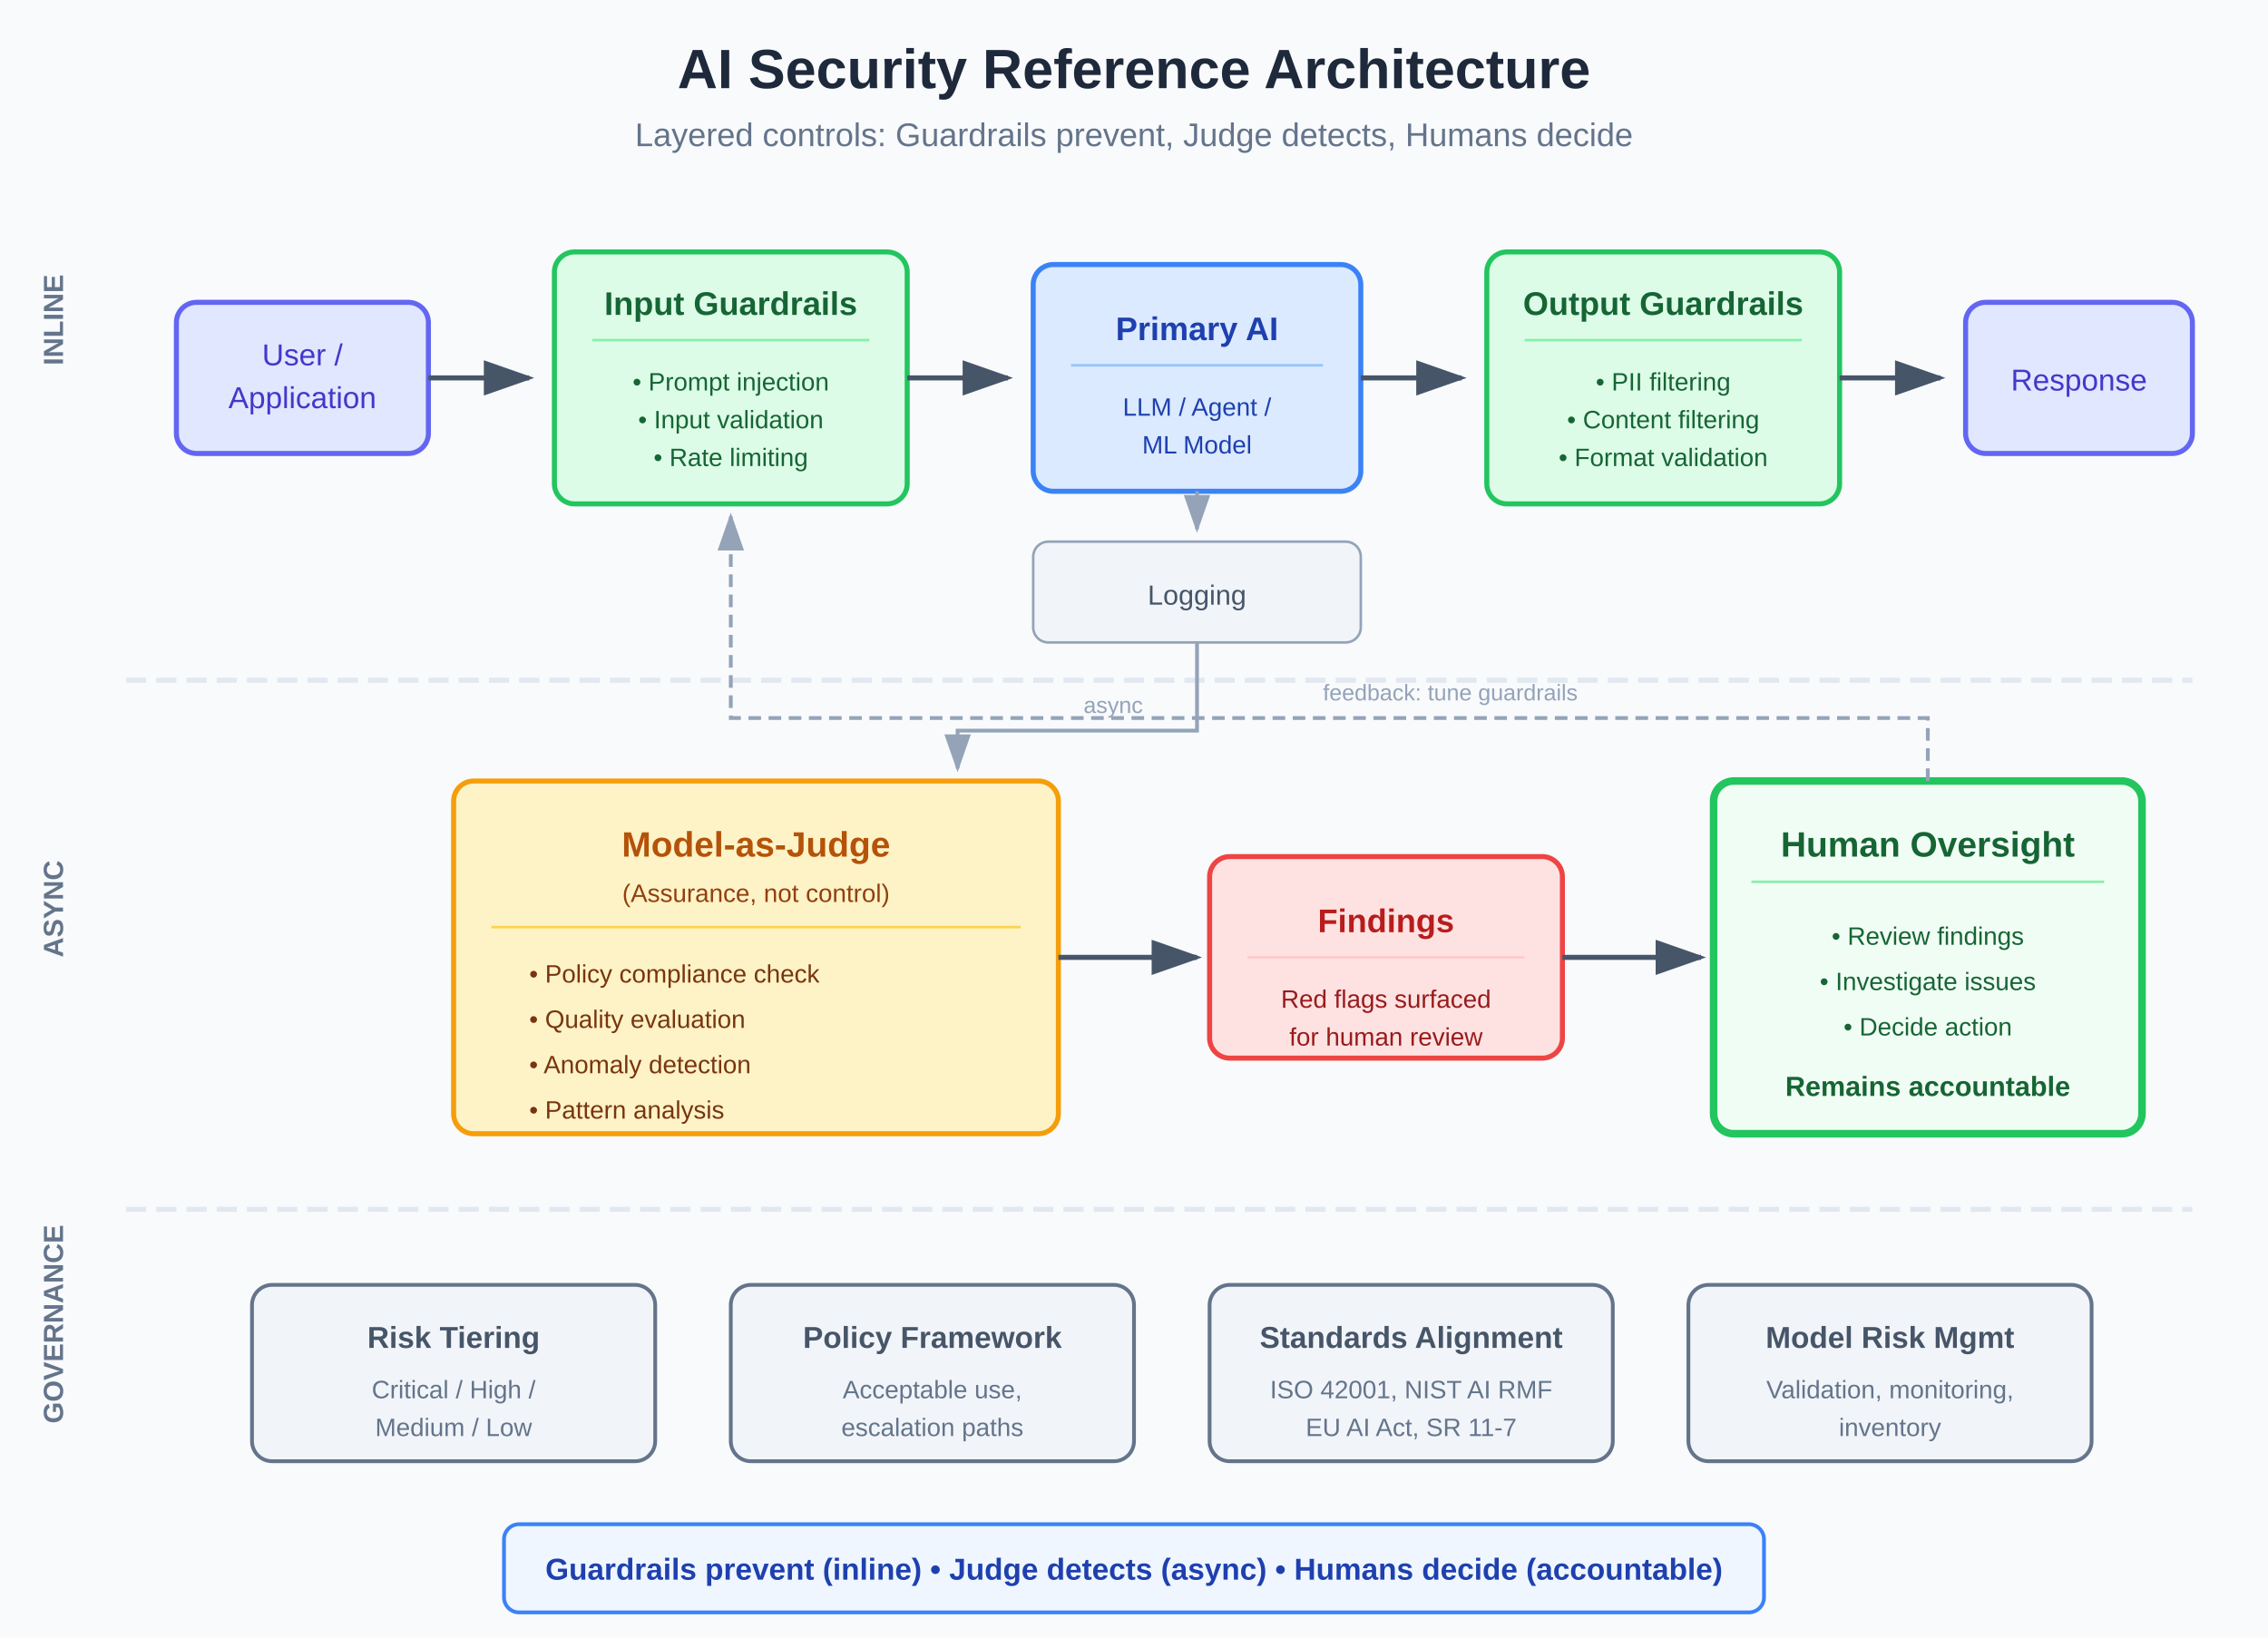
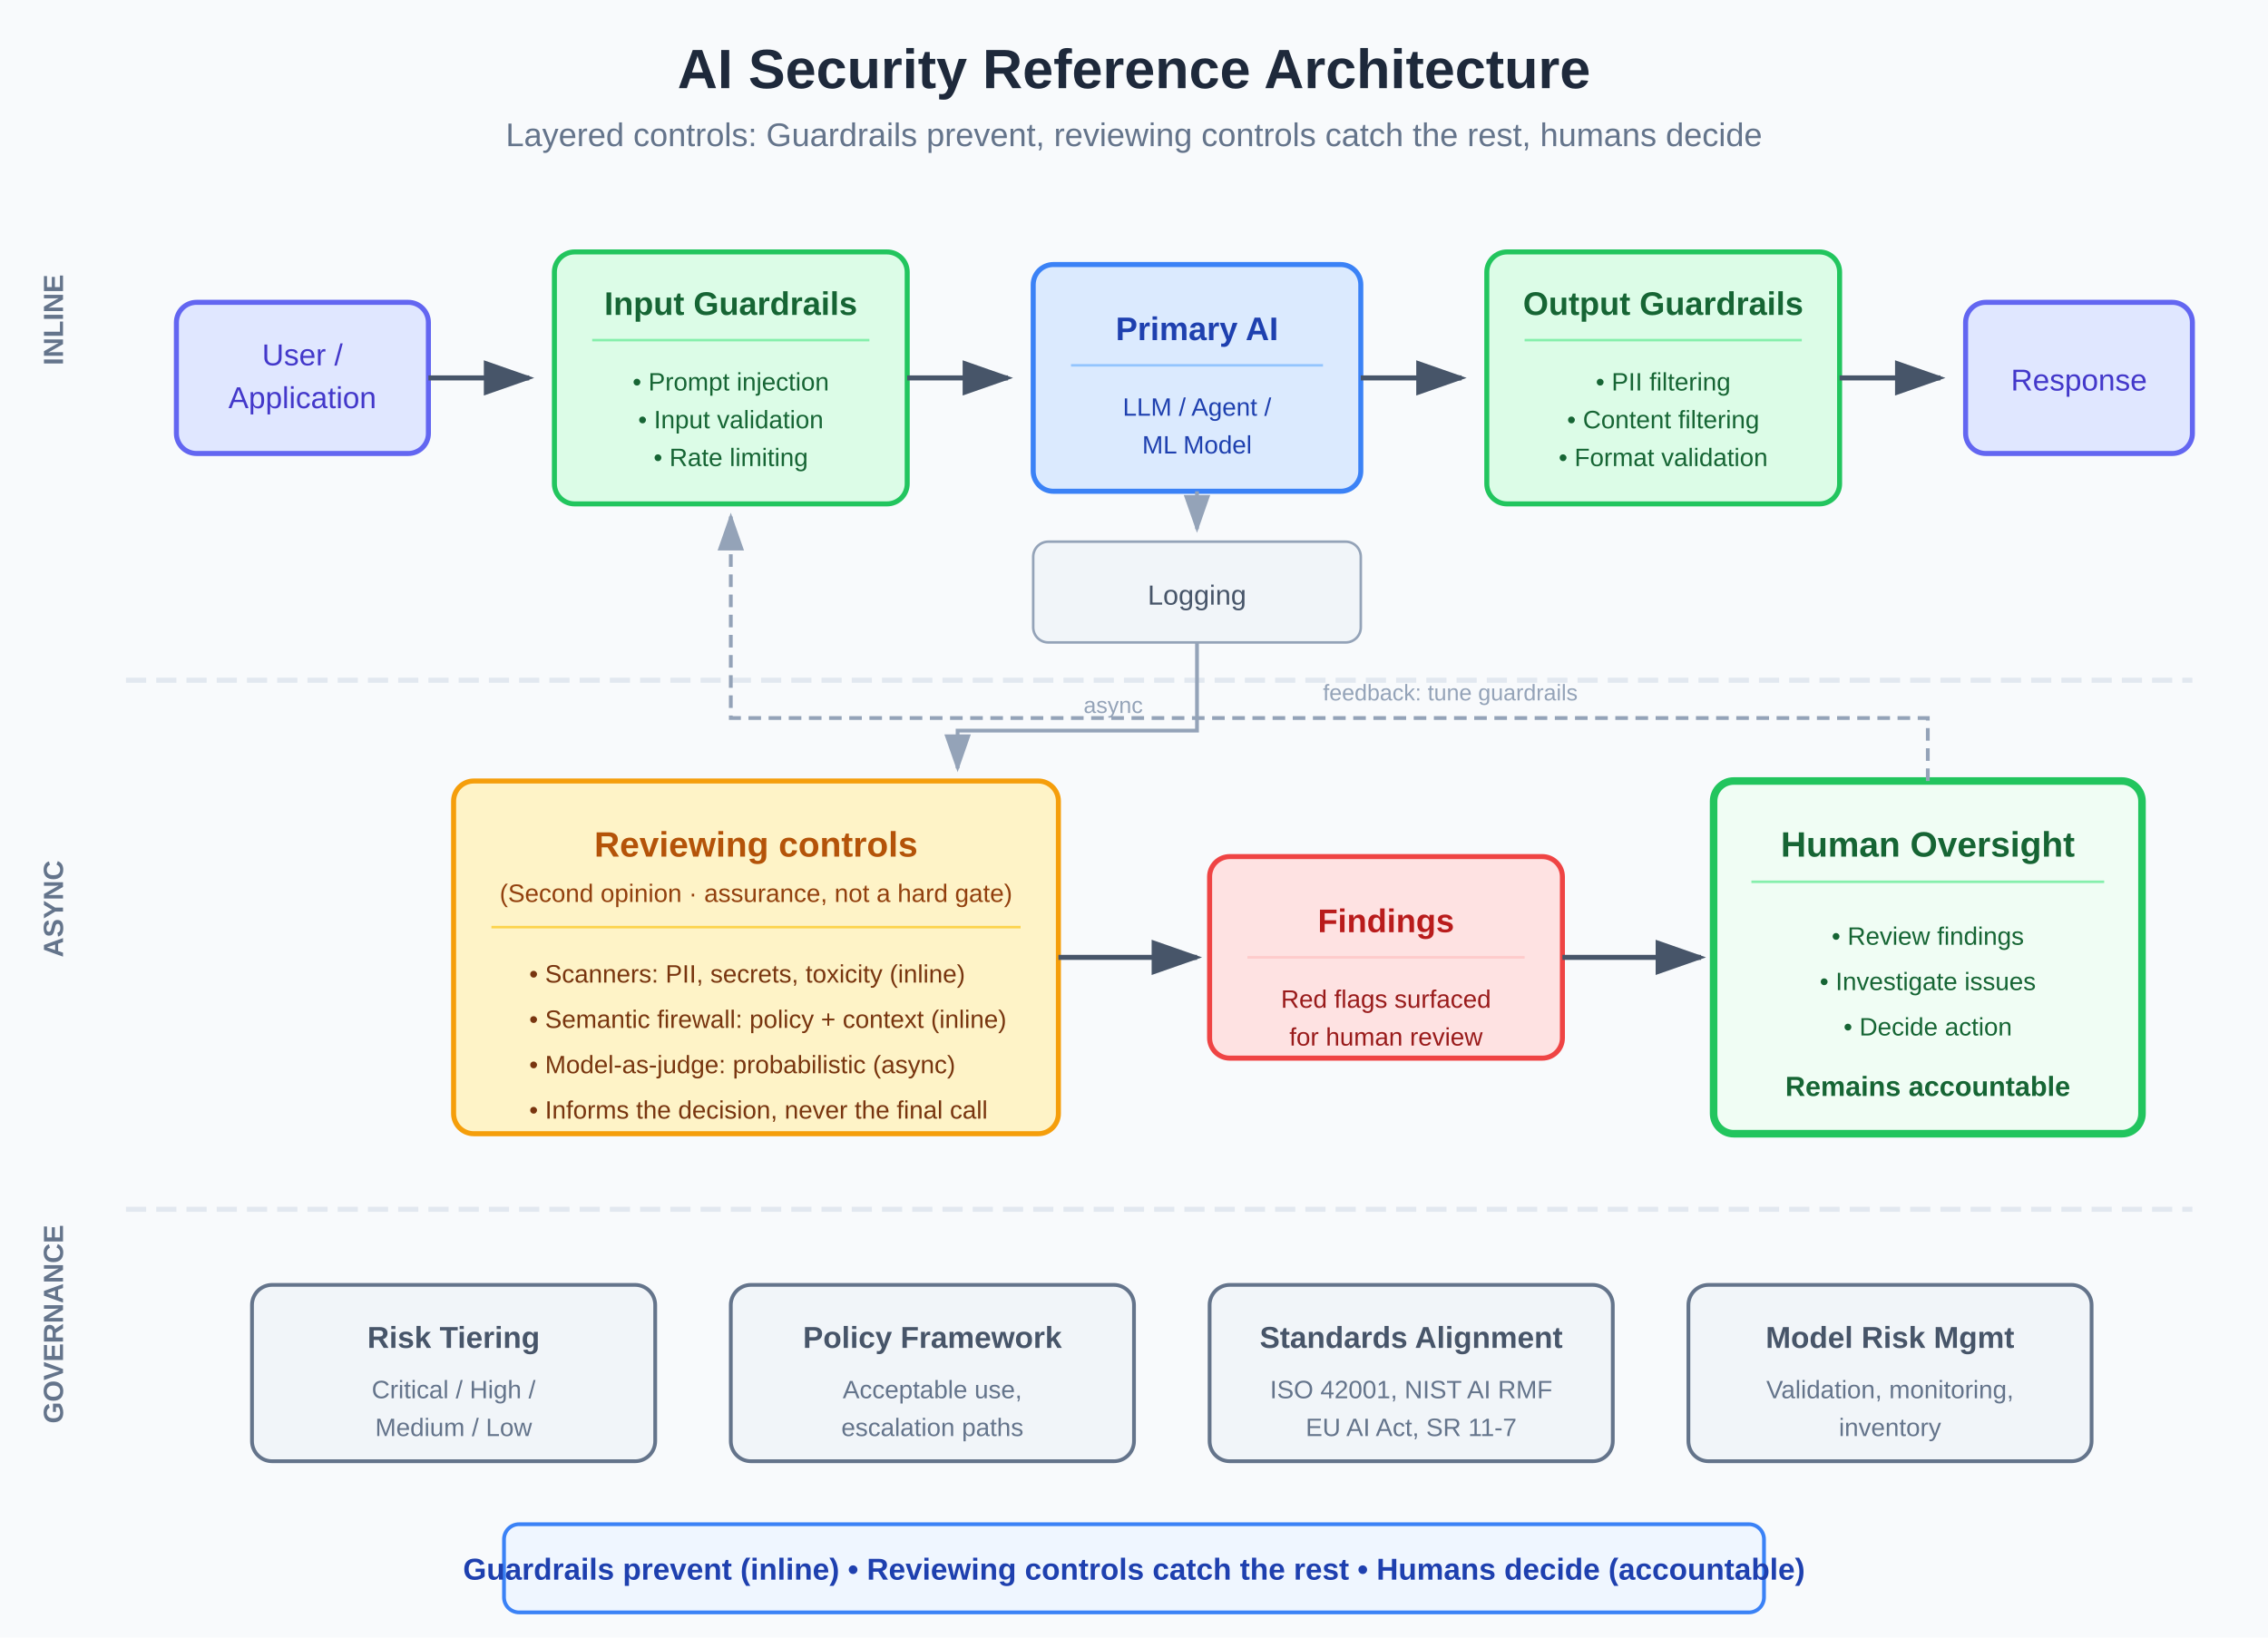
<svg xmlns="http://www.w3.org/2000/svg" width="900" height="650" viewBox="0 0 900 650">
  <defs>
    <marker id="arrow" markerWidth="10" markerHeight="7" refX="9" refY="3.5" orient="auto">
      <polygon points="0 0, 10 3.5, 0 7" fill="#475569" />
    </marker>
    <marker id="arrow-light" markerWidth="10" markerHeight="7" refX="9" refY="3.5" orient="auto">
      <polygon points="0 0, 10 3.5, 0 7" fill="#94a3b8" />
    </marker>
  </defs>
  <rect width="900" height="650" fill="#f8fafc" />
  <text x="450" y="35" font-family="Arial, sans-serif" font-size="22" font-weight="bold" fill="#1e293b" text-anchor="middle">AI Security Reference Architecture</text>
-   <text x="450" y="58" font-family="Arial, sans-serif" font-size="13" fill="#64748b" text-anchor="middle">Layered controls: Guardrails prevent, Judge detects, Humans decide</text>
+   <text x="450" y="58" font-family="Arial, sans-serif" font-size="13" fill="#64748b" text-anchor="middle">Layered controls: Guardrails prevent, reviewing controls catch the rest, humans decide</text>
  <text x="25" y="145" font-family="Arial, sans-serif" font-size="11" font-weight="bold" fill="#64748b" transform="rotate(-90, 25, 145)">INLINE</text>
  <text x="25" y="380" font-family="Arial, sans-serif" font-size="11" font-weight="bold" fill="#64748b" transform="rotate(-90, 25, 380)">ASYNC</text>
  <text x="25" y="565" font-family="Arial, sans-serif" font-size="11" font-weight="bold" fill="#64748b" transform="rotate(-90, 25, 565)">GOVERNANCE</text>
  <line x1="50" y1="270" x2="870" y2="270" stroke="#e2e8f0" stroke-width="2" stroke-dasharray="8,4" />
  <line x1="50" y1="480" x2="870" y2="480" stroke="#e2e8f0" stroke-width="2" stroke-dasharray="8,4" />
  <rect x="70" y="120" width="100" height="60" rx="8" fill="#e0e7ff" stroke="#6366f1" stroke-width="2" />
  <text x="120" y="145" font-family="Arial, sans-serif" font-size="12" fill="#4338ca" text-anchor="middle">User /</text>
  <text x="120" y="162" font-family="Arial, sans-serif" font-size="12" fill="#4338ca" text-anchor="middle">Application</text>
  <line x1="170" y1="150" x2="210" y2="150" stroke="#475569" stroke-width="2" marker-end="url(#arrow)" />
  <rect x="220" y="100" width="140" height="100" rx="8" fill="#dcfce7" stroke="#22c55e" stroke-width="2" />
  <text x="290" y="125" font-family="Arial, sans-serif" font-size="13" font-weight="bold" fill="#166534" text-anchor="middle">Input Guardrails</text>
  <line x1="235" y1="135" x2="345" y2="135" stroke="#86efac" stroke-width="1" />
  <text x="290" y="155" font-family="Arial, sans-serif" font-size="10" fill="#166534" text-anchor="middle">• Prompt injection</text>
  <text x="290" y="170" font-family="Arial, sans-serif" font-size="10" fill="#166534" text-anchor="middle">• Input validation</text>
  <text x="290" y="185" font-family="Arial, sans-serif" font-size="10" fill="#166534" text-anchor="middle">• Rate limiting</text>
  <line x1="360" y1="150" x2="400" y2="150" stroke="#475569" stroke-width="2" marker-end="url(#arrow)" />
  <rect x="410" y="105" width="130" height="90" rx="8" fill="#dbeafe" stroke="#3b82f6" stroke-width="2" />
  <text x="475" y="135" font-family="Arial, sans-serif" font-size="13" font-weight="bold" fill="#1e40af" text-anchor="middle">Primary AI</text>
  <line x1="425" y1="145" x2="525" y2="145" stroke="#93c5fd" stroke-width="1" />
  <text x="475" y="165" font-family="Arial, sans-serif" font-size="10" fill="#1e40af" text-anchor="middle">LLM / Agent /</text>
  <text x="475" y="180" font-family="Arial, sans-serif" font-size="10" fill="#1e40af" text-anchor="middle">ML Model</text>
  <line x1="540" y1="150" x2="580" y2="150" stroke="#475569" stroke-width="2" marker-end="url(#arrow)" />
  <rect x="590" y="100" width="140" height="100" rx="8" fill="#dcfce7" stroke="#22c55e" stroke-width="2" />
  <text x="660" y="125" font-family="Arial, sans-serif" font-size="13" font-weight="bold" fill="#166534" text-anchor="middle">Output Guardrails</text>
  <line x1="605" y1="135" x2="715" y2="135" stroke="#86efac" stroke-width="1" />
  <text x="660" y="155" font-family="Arial, sans-serif" font-size="10" fill="#166534" text-anchor="middle">• PII filtering</text>
  <text x="660" y="170" font-family="Arial, sans-serif" font-size="10" fill="#166534" text-anchor="middle">• Content filtering</text>
  <text x="660" y="185" font-family="Arial, sans-serif" font-size="10" fill="#166534" text-anchor="middle">• Format validation</text>
  <line x1="730" y1="150" x2="770" y2="150" stroke="#475569" stroke-width="2" marker-end="url(#arrow)" />
  <rect x="780" y="120" width="90" height="60" rx="8" fill="#e0e7ff" stroke="#6366f1" stroke-width="2" />
  <text x="825" y="155" font-family="Arial, sans-serif" font-size="12" fill="#4338ca" text-anchor="middle">Response</text>
  <rect x="410" y="215" width="130" height="40" rx="6" fill="#f1f5f9" stroke="#94a3b8" stroke-width="1" />
  <text x="475" y="240" font-family="Arial, sans-serif" font-size="11" fill="#475569" text-anchor="middle">Logging</text>
  <line x1="475" y1="195" x2="475" y2="210" stroke="#94a3b8" stroke-width="1.5" marker-end="url(#arrow-light)" />
  <rect x="180" y="310" width="240" height="140" rx="8" fill="#fef3c7" stroke="#f59e0b" stroke-width="2" />
-   <text x="300" y="340" font-family="Arial, sans-serif" font-size="14" font-weight="bold" fill="#b45309" text-anchor="middle">Model-as-Judge</text>
-   <text x="300" y="358" font-family="Arial, sans-serif" font-size="10" fill="#92400e" text-anchor="middle">(Assurance, not control)</text>
+   <text x="300" y="340" font-family="Arial, sans-serif" font-size="14" font-weight="bold" fill="#b45309" text-anchor="middle">Reviewing controls</text>
+   <text x="300" y="358" font-family="Arial, sans-serif" font-size="10" fill="#92400e" text-anchor="middle">(Second opinion · assurance, not a hard gate)</text>
  <line x1="195" y1="368" x2="405" y2="368" stroke="#fcd34d" stroke-width="1" />
-   <text x="210" y="390" font-family="Arial, sans-serif" font-size="10" fill="#78350f">• Policy compliance check</text>
-   <text x="210" y="408" font-family="Arial, sans-serif" font-size="10" fill="#78350f">• Quality evaluation</text>
-   <text x="210" y="426" font-family="Arial, sans-serif" font-size="10" fill="#78350f">• Anomaly detection</text>
-   <text x="210" y="444" font-family="Arial, sans-serif" font-size="10" fill="#78350f">• Pattern analysis</text>
+   <text x="210" y="390" font-family="Arial, sans-serif" font-size="10" fill="#78350f">• Scanners: PII, secrets, toxicity (inline)</text>
+   <text x="210" y="408" font-family="Arial, sans-serif" font-size="10" fill="#78350f">• Semantic firewall: policy + context (inline)</text>
+   <text x="210" y="426" font-family="Arial, sans-serif" font-size="10" fill="#78350f">• Model-as-judge: probabilistic (async)</text>
+   <text x="210" y="444" font-family="Arial, sans-serif" font-size="10" fill="#78350f">• Informs the decision, never the final call</text>
  <path d="M 475 255 L 475 290 L 380 290 L 380 305" stroke="#94a3b8" stroke-width="1.5" fill="none" marker-end="url(#arrow-light)" />
  <text x="430" y="283" font-family="Arial, sans-serif" font-size="9" fill="#94a3b8">async</text>
  <rect x="480" y="340" width="140" height="80" rx="8" fill="#fee2e2" stroke="#ef4444" stroke-width="2" />
  <text x="550" y="370" font-family="Arial, sans-serif" font-size="13" font-weight="bold" fill="#b91c1c" text-anchor="middle">Findings</text>
  <line x1="495" y1="380" x2="605" y2="380" stroke="#fecaca" stroke-width="1" />
  <text x="550" y="400" font-family="Arial, sans-serif" font-size="10" fill="#991b1b" text-anchor="middle">Red flags surfaced</text>
  <text x="550" y="415" font-family="Arial, sans-serif" font-size="10" fill="#991b1b" text-anchor="middle">for human review</text>
  <line x1="420" y1="380" x2="475" y2="380" stroke="#475569" stroke-width="2" marker-end="url(#arrow)" />
  <rect x="680" y="310" width="170" height="140" rx="8" fill="#f0fdf4" stroke="#22c55e" stroke-width="3" />
  <text x="765" y="340" font-family="Arial, sans-serif" font-size="14" font-weight="bold" fill="#166534" text-anchor="middle">Human Oversight</text>
  <line x1="695" y1="350" x2="835" y2="350" stroke="#86efac" stroke-width="1" />
  <text x="765" y="375" font-family="Arial, sans-serif" font-size="10" fill="#166534" text-anchor="middle">• Review findings</text>
  <text x="765" y="393" font-family="Arial, sans-serif" font-size="10" fill="#166534" text-anchor="middle">• Investigate issues</text>
  <text x="765" y="411" font-family="Arial, sans-serif" font-size="10" fill="#166534" text-anchor="middle">• Decide action</text>
  <text x="765" y="435" font-family="Arial, sans-serif" font-size="11" fill="#166534" text-anchor="middle" font-weight="bold">Remains accountable</text>
  <line x1="620" y1="380" x2="675" y2="380" stroke="#475569" stroke-width="2" marker-end="url(#arrow)" />
  <path d="M 765 310 L 765 285 L 290 285 L 290 205" stroke="#94a3b8" stroke-width="1.5" fill="none" stroke-dasharray="5,3" marker-end="url(#arrow-light)" />
  <text x="525" y="278" font-family="Arial, sans-serif" font-size="9" fill="#94a3b8">feedback: tune guardrails</text>
  <rect x="100" y="510" width="160" height="70" rx="8" fill="#f1f5f9" stroke="#64748b" stroke-width="1.5" />
  <text x="180" y="535" font-family="Arial, sans-serif" font-size="12" font-weight="bold" fill="#475569" text-anchor="middle">Risk Tiering</text>
  <text x="180" y="555" font-family="Arial, sans-serif" font-size="10" fill="#64748b" text-anchor="middle">Critical / High /</text>
  <text x="180" y="570" font-family="Arial, sans-serif" font-size="10" fill="#64748b" text-anchor="middle">Medium / Low</text>
  <rect x="290" y="510" width="160" height="70" rx="8" fill="#f1f5f9" stroke="#64748b" stroke-width="1.5" />
  <text x="370" y="535" font-family="Arial, sans-serif" font-size="12" font-weight="bold" fill="#475569" text-anchor="middle">Policy Framework</text>
  <text x="370" y="555" font-family="Arial, sans-serif" font-size="10" fill="#64748b" text-anchor="middle">Acceptable use,</text>
  <text x="370" y="570" font-family="Arial, sans-serif" font-size="10" fill="#64748b" text-anchor="middle">escalation paths</text>
  <rect x="480" y="510" width="160" height="70" rx="8" fill="#f1f5f9" stroke="#64748b" stroke-width="1.5" />
  <text x="560" y="535" font-family="Arial, sans-serif" font-size="12" font-weight="bold" fill="#475569" text-anchor="middle">Standards Alignment</text>
  <text x="560" y="555" font-family="Arial, sans-serif" font-size="10" fill="#64748b" text-anchor="middle">ISO 42001, NIST AI RMF</text>
  <text x="560" y="570" font-family="Arial, sans-serif" font-size="10" fill="#64748b" text-anchor="middle">EU AI Act, SR 11-7</text>
  <rect x="670" y="510" width="160" height="70" rx="8" fill="#f1f5f9" stroke="#64748b" stroke-width="1.5" />
  <text x="750" y="535" font-family="Arial, sans-serif" font-size="12" font-weight="bold" fill="#475569" text-anchor="middle">Model Risk Mgmt</text>
  <text x="750" y="555" font-family="Arial, sans-serif" font-size="10" fill="#64748b" text-anchor="middle">Validation, monitoring,</text>
  <text x="750" y="570" font-family="Arial, sans-serif" font-size="10" fill="#64748b" text-anchor="middle">inventory</text>
  <rect x="200" y="605" width="500" height="35" rx="6" fill="#eff6ff" stroke="#3b82f6" stroke-width="1.5" />
-   <text x="450" y="627" font-family="Arial, sans-serif" font-size="12" fill="#1e40af" text-anchor="middle" font-weight="bold">Guardrails prevent (inline) • Judge detects (async) • Humans decide (accountable)</text>
+   <text x="450" y="627" font-family="Arial, sans-serif" font-size="12" fill="#1e40af" text-anchor="middle" font-weight="bold">Guardrails prevent (inline) • Reviewing controls catch the rest • Humans decide (accountable)</text>
</svg>
